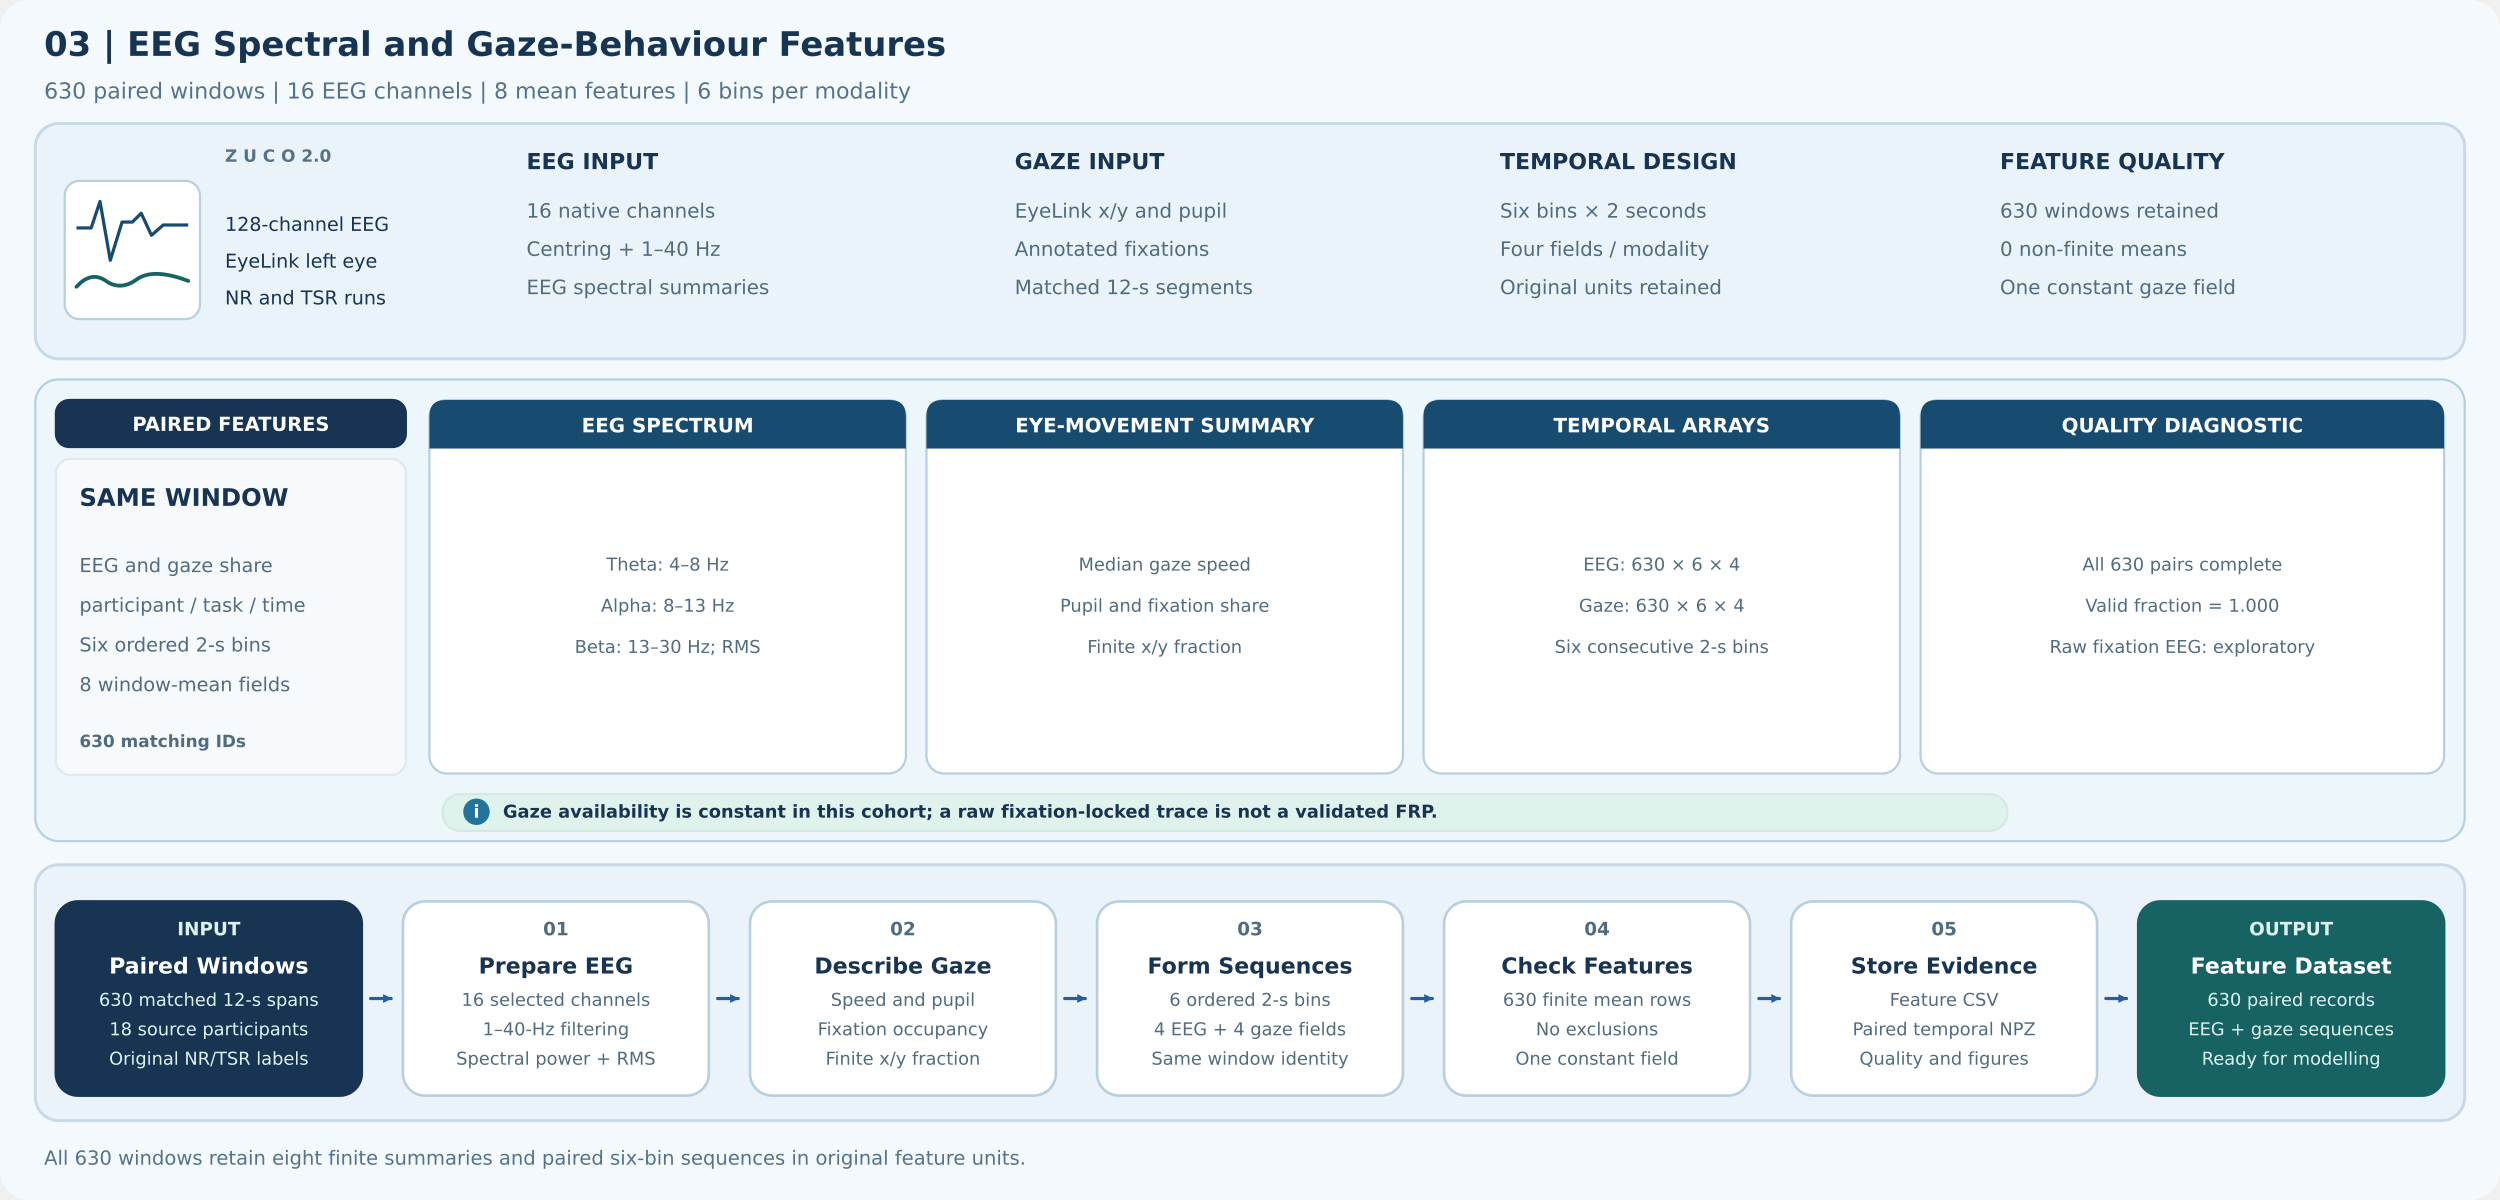
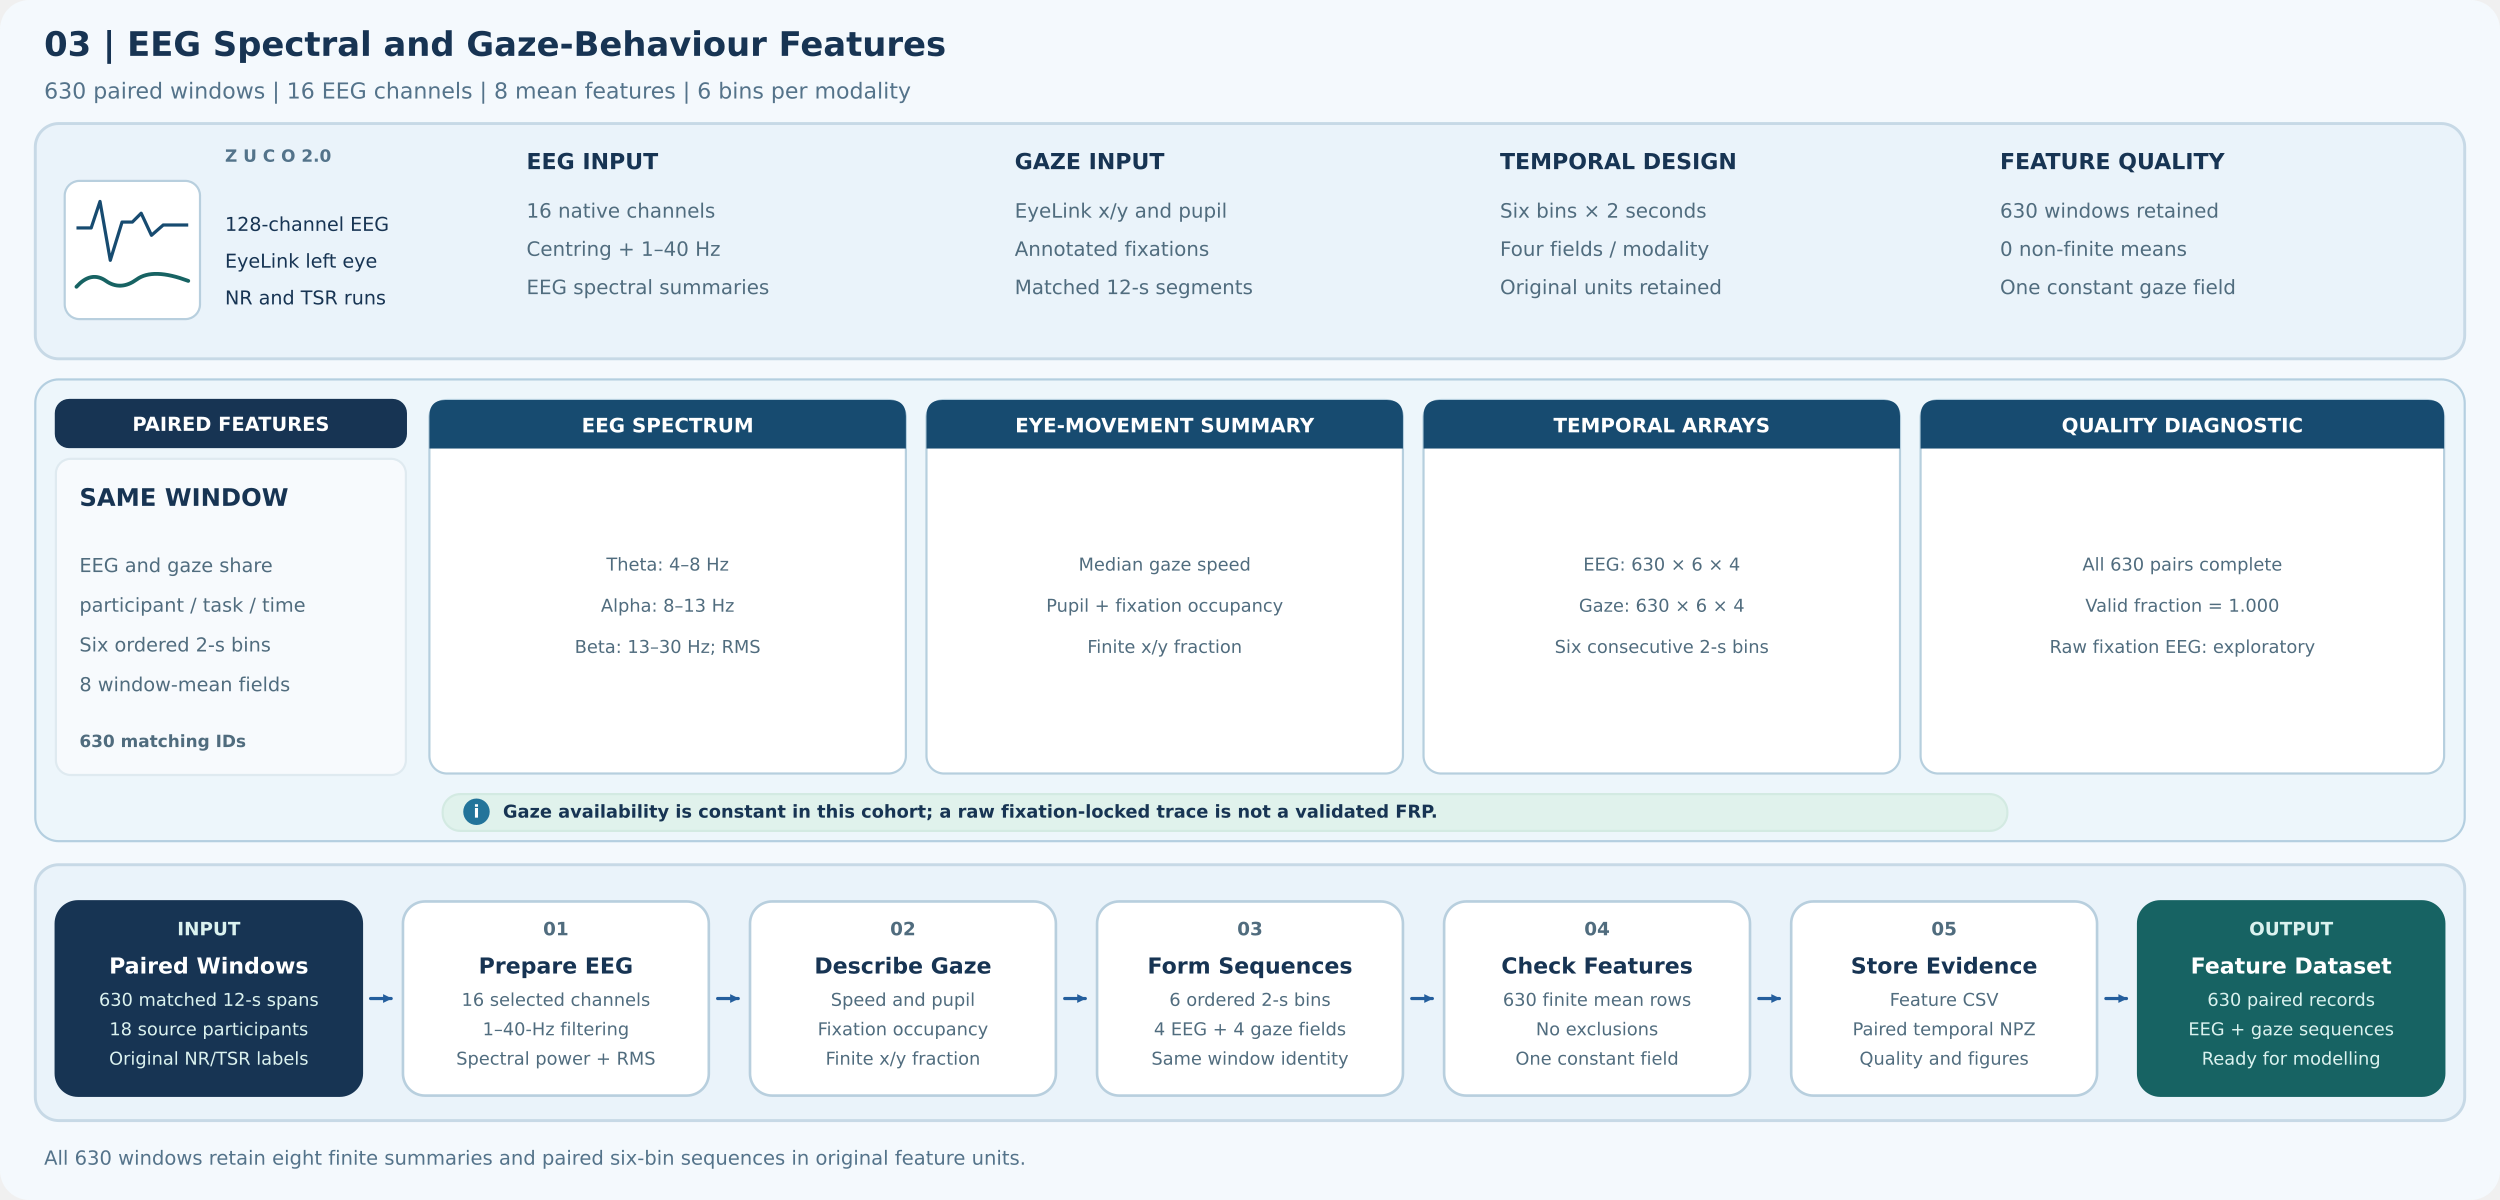
<svg xmlns="http://www.w3.org/2000/svg" width="1700" height="816" viewBox="0 0 1700 816" role="img" aria-labelledby="title desc">
  <defs>
    <marker id="arr" markerUnits="userSpaceOnUse" markerWidth="6" markerHeight="6" refX="5.5" refY="3" orient="auto">
      <path d="M0 0 L6 3 L0 6 Z" fill="#245E9D" />
    </marker>
    <style>text { font-family: DejaVu Sans, Arial, sans-serif; font-weight: 400; }
.figure-title { font-size:23px; font-weight:700; fill:#173453; }
.subtitle { font-size:15px; fill:#54738A; }
.source-heading { font-size:11.5px; font-weight:700; fill:#53738A; }
.source-label { font-size:13px; fill:#173453; }
.context-heading { font-size:15px; font-weight:700; fill:#173453; }
.context-body { font-size:13.5px; fill:#506C7E; }
.section-label { font-size:13.2px; font-weight:700; fill:#FFFFFF; }
.focus-heading { font-size:16.5px; font-weight:700; fill:#173453; }
.focus-body { font-size:13.1px; fill:#506C7E; }
.qualification { font-size:11.5px; font-weight:700; fill:#506C7E; }
.card-heading { font-size:13.5px; font-weight:700; fill:#FFFFFF; }
.card-body { font-size:12.1px; fill:#506C7E; }
.chart-label { font-size:11.8px; fill:#506C7E; }
.scientific-note { font-size:12.1px; font-weight:700; fill:#173453; }
.workflow-id { font-size:12.5px; font-weight:700; fill:#506C7E; }
.workflow-heading { font-size:15px; font-weight:700; fill:#173453; }
.workflow-body { font-size:12.1px; fill:#506C7E; }
.terminal-id { font-size:12.5px; font-weight:700; fill:#DBF2EF; }
.terminal-heading { font-size:15px; font-weight:700; fill:#FFFFFF; }
.terminal-body { font-size:12.1px; fill:#DBF2EF; }
.footer { font-size:13.3px; fill:#54738A; }
.info-mark { font-size:12px; font-weight:700; fill:#FFFFFF; }</style>
  </defs>
  <rect id="canvas" x="0" y="0" width="1700" height="816" rx="20" fill="#F4F9FD" />
  <g id="band-0-header">
    <text id="text-001" x="30" y="38" class="figure-title" data-container="canvas">03 | EEG Spectral and Gaze-Behaviour Features</text>
    <text id="text-002" x="30" y="67" class="subtitle" data-container="canvas">630 paired windows | 16 EEG channels | 8 mean features | 6 bins per modality</text>
  </g>
  <g id="band-1-context">
    <rect id="context-container" x="24" y="84" width="1652" height="160" rx="16" fill="#EAF3FA" stroke="#C7D9E6" stroke-width="2" />
    <g id="source-schematic" data-slot="replace-for-actual-data-source">
      <g id="paired-signal-icon">
        <rect x="44" y="123" width="92" height="94" rx="10" fill="#FFFFFF" stroke="#B8CFDE" stroke-width="1.5" />
        <path d="M52 155 L62 155 L68 137 L75 177 L83 151 L90 151 L96 145 L103 160 L111 153 L128 153" fill="none" stroke="#174B70" stroke-width="2.2" stroke-linejoin="round" />
        <path d="M52 195 Q62 184 72 191 T93 190 T128 191" fill="none" stroke="#176363" stroke-width="2.6" stroke-linecap="round" />
      </g>
      <text id="text-003" x="153" y="110" class="source-heading" data-container="context-container">Z U C O   2.0</text>
      <text id="text-004" x="153" y="157" class="source-label" data-container="context-container">128-channel EEG</text>
      <text id="text-005" x="153" y="182" class="source-label" data-container="context-container">EyeLink left eye</text>
      <text id="text-006" x="153" y="207" class="source-label" data-container="context-container">NR and TSR runs</text>
    </g>
    <g id="context-module-1">
      <text id="text-007" x="358" y="115" class="context-heading" data-container="context-container">EEG INPUT</text>
      <text id="text-008" x="358" y="148" class="context-body" data-container="context-container">16 native channels</text>
      <text id="text-009" x="358" y="174" class="context-body" data-container="context-container">Centring + 1–40 Hz</text>
      <text id="text-010" x="358" y="200" class="context-body" data-container="context-container">EEG spectral summaries</text>
    </g>
    <g id="context-module-2">
      <text id="text-011" x="690" y="115" class="context-heading" data-container="context-container">GAZE INPUT</text>
      <text id="text-012" x="690" y="148" class="context-body" data-container="context-container">EyeLink x/y and pupil</text>
      <text id="text-013" x="690" y="174" class="context-body" data-container="context-container">Annotated fixations</text>
      <text id="text-014" x="690" y="200" class="context-body" data-container="context-container">Matched 12-s segments</text>
    </g>
    <g id="context-module-3">
      <text id="text-015" x="1020" y="115" class="context-heading" data-container="context-container">TEMPORAL DESIGN</text>
      <text id="text-016" x="1020" y="148" class="context-body" data-container="context-container">Six bins × 2 seconds</text>
      <text id="text-017" x="1020" y="174" class="context-body" data-container="context-container">Four fields / modality</text>
      <text id="text-018" x="1020" y="200" class="context-body" data-container="context-container">Original units retained</text>
    </g>
    <g id="context-module-4">
      <text id="text-019" x="1360" y="115" class="context-heading" data-container="context-container">FEATURE QUALITY</text>
      <text id="text-020" x="1360" y="148" class="context-body" data-container="context-container">630 windows retained</text>
      <text id="text-021" x="1360" y="174" class="context-body" data-container="context-container">0 non-finite means</text>
      <text id="text-022" x="1360" y="200" class="context-body" data-container="context-container">One constant gaze field</text>
    </g>
  </g>
  <g id="band-2-analysis">
    <rect id="analysis-container" x="24" y="258" width="1652" height="314" rx="16" fill="#EDF6FB" stroke="#B4CFE0" stroke-width="1.5" />
    <g id="analysis-focus">
      <rect id="section-label-box" x="38" y="272" width="238" height="32" rx="9" fill="#173453" stroke="#173453" stroke-width="1.5" />
      <text id="text-023" x="157" y="293" class="section-label" text-anchor="middle" data-container="section-label-box">PAIRED FEATURES</text>
      <rect id="focus-card" x="38" y="312" width="238" height="215" rx="10" fill="#F7FAFD" stroke="#DFEAF0" stroke-width="1.5" />
      <text id="text-024" x="54" y="344" class="focus-heading" data-container="focus-card">SAME WINDOW</text>
      <text id="text-025" x="54" y="389" class="focus-body" data-container="focus-card">EEG and gaze share</text>
      <text id="text-026" x="54" y="416" class="focus-body" data-container="focus-card">participant / task / time</text>
      <text id="text-027" x="54" y="443" class="focus-body" data-container="focus-card">Six ordered 2-s bins</text>
      <text id="text-028" x="54" y="470" class="focus-body" data-container="focus-card">8 window-mean fields</text>
      <text id="text-029" x="54" y="508" class="qualification" data-container="focus-card">630 matching IDs</text>
    </g>
    <g id="evidence-panel-1">
      <rect id="evidence-card-1" x="292" y="272" width="324" height="254" rx="12" fill="#FFFFFF" stroke="#B6CFDE" stroke-width="1.5" />
      <path id="evidence-header-1" d="M303 272 H605 Q616 272 616 283 V305 H292 V283 Q292 272 303 272 Z" fill="#174B70" />
      <text id="text-030" x="454.0" y="294" class="card-heading" text-anchor="middle" data-container="evidence-card-1">EEG SPECTRUM</text>
      <g id="evidence-content-1" data-slot="scientific-content">
        <text id="text-031" x="454.0" y="388" class="card-body" text-anchor="middle" data-container="evidence-card-1">Theta: 4–8 Hz</text>
        <text id="text-032" x="454.0" y="416" class="card-body" text-anchor="middle" data-container="evidence-card-1">Alpha: 8–13 Hz</text>
        <text id="text-033" x="454.0" y="444" class="card-body" text-anchor="middle" data-container="evidence-card-1">Beta: 13–30 Hz; RMS</text>
      </g>
    </g>
    <g id="evidence-panel-2">
      <rect id="evidence-card-2" x="630" y="272" width="324" height="254" rx="12" fill="#FFFFFF" stroke="#B6CFDE" stroke-width="1.5" />
      <path id="evidence-header-2" d="M641 272 H943 Q954 272 954 283 V305 H630 V283 Q630 272 641 272 Z" fill="#174B70" />
      <text id="text-034" x="792.0" y="294" class="card-heading" text-anchor="middle" data-container="evidence-card-2">EYE-MOVEMENT SUMMARY</text>
      <g id="evidence-content-2" data-slot="scientific-content">
        <text id="text-035" x="792.0" y="388" class="card-body" text-anchor="middle" data-container="evidence-card-2">Median gaze speed</text>
-         <text id="text-036" x="792.0" y="416" class="card-body" text-anchor="middle" data-container="evidence-card-2">Pupil and fixation share</text>
+         <text id="text-036" x="792.0" y="416" class="card-body" text-anchor="middle" data-container="evidence-card-2">Pupil + fixation occupancy</text>
        <text id="text-037" x="792.0" y="444" class="card-body" text-anchor="middle" data-container="evidence-card-2">Finite x/y fraction</text>
      </g>
    </g>
    <g id="evidence-panel-3">
      <rect id="evidence-card-3" x="968" y="272" width="324" height="254" rx="12" fill="#FFFFFF" stroke="#B6CFDE" stroke-width="1.5" />
      <path id="evidence-header-3" d="M979 272 H1281 Q1292 272 1292 283 V305 H968 V283 Q968 272 979 272 Z" fill="#174B70" />
      <text id="text-038" x="1130.0" y="294" class="card-heading" text-anchor="middle" data-container="evidence-card-3">TEMPORAL ARRAYS</text>
      <g id="evidence-content-3" data-slot="scientific-content">
        <text id="text-039" x="1130.0" y="388" class="card-body" text-anchor="middle" data-container="evidence-card-3">EEG: 630 × 6 × 4</text>
        <text id="text-040" x="1130.0" y="416" class="card-body" text-anchor="middle" data-container="evidence-card-3">Gaze: 630 × 6 × 4</text>
        <text id="text-041" x="1130.0" y="444" class="card-body" text-anchor="middle" data-container="evidence-card-3">Six consecutive 2-s bins</text>
      </g>
    </g>
    <g id="evidence-panel-4">
      <rect id="evidence-card-4" x="1306" y="272" width="356" height="254" rx="12" fill="#FFFFFF" stroke="#B6CFDE" stroke-width="1.5" />
      <path id="evidence-header-4" d="M1317 272 H1651 Q1662 272 1662 283 V305 H1306 V283 Q1306 272 1317 272 Z" fill="#174B70" />
      <text id="text-042" x="1484.0" y="294" class="card-heading" text-anchor="middle" data-container="evidence-card-4">QUALITY DIAGNOSTIC</text>
      <g id="evidence-content-4" data-slot="scientific-content">
        <text id="text-043" x="1484.0" y="388" class="card-body" text-anchor="middle" data-container="evidence-card-4">All 630 pairs complete</text>
        <text id="text-044" x="1484.0" y="416" class="card-body" text-anchor="middle" data-container="evidence-card-4">Valid fraction = 1.000</text>
        <text id="text-045" x="1484.0" y="444" class="card-body" text-anchor="middle" data-container="evidence-card-4">Raw fixation EEG: exploratory</text>
      </g>
    </g>
    <g id="optional-scientific-note" data-optional="true">
      <rect id="note-strip" x="301" y="540" width="1064" height="25" rx="12" fill="#E0F2EC" stroke="#D3EAE2" stroke-width="1.5" />
      <circle cx="324" cy="552" r="9" fill="#23749A" />
      <text id="text-046" x="324" y="556" class="info-mark" text-anchor="middle">i</text>
      <text id="text-047" x="342" y="556" class="scientific-note" data-container="note-strip">Gaze availability is constant in this cohort; a raw fixation-locked trace is not a validated FRP.</text>
    </g>
  </g>
  <g id="band-3-workflow">
    <rect id="workflow-container" x="24" y="588" width="1652" height="174" rx="16" fill="#EAF3FA" stroke="#C7D9E6" stroke-width="2" />
    <g id="workflow-input">
      <rect id="workflow-node-0" x="38" y="613" width="208" height="132" rx="15" fill="#173453" stroke="#173453" stroke-width="1.8" />
      <text id="text-048" x="142" y="636" class="terminal-id" text-anchor="middle" data-container="workflow-node-0">INPUT</text>
      <text id="text-049" x="142" y="662" class="terminal-heading" text-anchor="middle" data-container="workflow-node-0">Paired Windows</text>
      <text id="text-050" x="142" y="684" class="terminal-body" text-anchor="middle" data-container="workflow-node-0">630 matched 12-s spans</text>
      <text id="text-051" x="142" y="704" class="terminal-body" text-anchor="middle" data-container="workflow-node-0">18 source participants</text>
      <text id="text-052" x="142" y="724" class="terminal-body" text-anchor="middle" data-container="workflow-node-0">Original NR/TSR labels</text>
    </g>
    <path id="workflow-connector-0" d="M252 679 H266" fill="none" stroke="#245E9D" stroke-width="2.2" stroke-linecap="round" marker-end="url(#arr)" />
    <g id="workflow-process-1">
      <rect id="workflow-node-1" x="274" y="613" width="208" height="132" rx="15" fill="#FFFFFF" stroke="#B8CFDE" stroke-width="1.8" />
      <text id="text-053" x="378" y="636" class="workflow-id" text-anchor="middle" data-container="workflow-node-1">01</text>
      <text id="text-054" x="378" y="662" class="workflow-heading" text-anchor="middle" data-container="workflow-node-1">Prepare EEG</text>
      <text id="text-055" x="378" y="684" class="workflow-body" text-anchor="middle" data-container="workflow-node-1">16 selected channels</text>
      <text id="text-056" x="378" y="704" class="workflow-body" text-anchor="middle" data-container="workflow-node-1">1–40-Hz filtering</text>
      <text id="text-057" x="378" y="724" class="workflow-body" text-anchor="middle" data-container="workflow-node-1">Spectral power + RMS</text>
    </g>
    <path id="workflow-connector-1" d="M488 679 H502" fill="none" stroke="#245E9D" stroke-width="2.2" stroke-linecap="round" marker-end="url(#arr)" />
    <g id="workflow-process-2">
      <rect id="workflow-node-2" x="510" y="613" width="208" height="132" rx="15" fill="#FFFFFF" stroke="#B8CFDE" stroke-width="1.8" />
      <text id="text-058" x="614" y="636" class="workflow-id" text-anchor="middle" data-container="workflow-node-2">02</text>
      <text id="text-059" x="614" y="662" class="workflow-heading" text-anchor="middle" data-container="workflow-node-2">Describe Gaze</text>
      <text id="text-060" x="614" y="684" class="workflow-body" text-anchor="middle" data-container="workflow-node-2">Speed and pupil</text>
      <text id="text-061" x="614" y="704" class="workflow-body" text-anchor="middle" data-container="workflow-node-2">Fixation occupancy</text>
      <text id="text-062" x="614" y="724" class="workflow-body" text-anchor="middle" data-container="workflow-node-2">Finite x/y fraction</text>
    </g>
    <path id="workflow-connector-2" d="M724 679 H738" fill="none" stroke="#245E9D" stroke-width="2.2" stroke-linecap="round" marker-end="url(#arr)" />
    <g id="workflow-process-3">
      <rect id="workflow-node-3" x="746" y="613" width="208" height="132" rx="15" fill="#FFFFFF" stroke="#B8CFDE" stroke-width="1.8" />
      <text id="text-063" x="850" y="636" class="workflow-id" text-anchor="middle" data-container="workflow-node-3">03</text>
      <text id="text-064" x="850" y="662" class="workflow-heading" text-anchor="middle" data-container="workflow-node-3">Form Sequences</text>
      <text id="text-065" x="850" y="684" class="workflow-body" text-anchor="middle" data-container="workflow-node-3">6 ordered 2-s bins</text>
      <text id="text-066" x="850" y="704" class="workflow-body" text-anchor="middle" data-container="workflow-node-3">4 EEG + 4 gaze fields</text>
      <text id="text-067" x="850" y="724" class="workflow-body" text-anchor="middle" data-container="workflow-node-3">Same window identity</text>
    </g>
    <path id="workflow-connector-3" d="M960 679 H974" fill="none" stroke="#245E9D" stroke-width="2.2" stroke-linecap="round" marker-end="url(#arr)" />
    <g id="workflow-process-4">
      <rect id="workflow-node-4" x="982" y="613" width="208" height="132" rx="15" fill="#FFFFFF" stroke="#B8CFDE" stroke-width="1.8" />
      <text id="text-068" x="1086" y="636" class="workflow-id" text-anchor="middle" data-container="workflow-node-4">04</text>
      <text id="text-069" x="1086" y="662" class="workflow-heading" text-anchor="middle" data-container="workflow-node-4">Check Features</text>
      <text id="text-070" x="1086" y="684" class="workflow-body" text-anchor="middle" data-container="workflow-node-4">630 finite mean rows</text>
      <text id="text-071" x="1086" y="704" class="workflow-body" text-anchor="middle" data-container="workflow-node-4">No exclusions</text>
      <text id="text-072" x="1086" y="724" class="workflow-body" text-anchor="middle" data-container="workflow-node-4">One constant field</text>
    </g>
    <path id="workflow-connector-4" d="M1196 679 H1210" fill="none" stroke="#245E9D" stroke-width="2.2" stroke-linecap="round" marker-end="url(#arr)" />
    <g id="workflow-process-5">
      <rect id="workflow-node-5" x="1218" y="613" width="208" height="132" rx="15" fill="#FFFFFF" stroke="#B8CFDE" stroke-width="1.8" />
      <text id="text-073" x="1322" y="636" class="workflow-id" text-anchor="middle" data-container="workflow-node-5">05</text>
      <text id="text-074" x="1322" y="662" class="workflow-heading" text-anchor="middle" data-container="workflow-node-5">Store Evidence</text>
      <text id="text-075" x="1322" y="684" class="workflow-body" text-anchor="middle" data-container="workflow-node-5">Feature CSV</text>
      <text id="text-076" x="1322" y="704" class="workflow-body" text-anchor="middle" data-container="workflow-node-5">Paired temporal NPZ</text>
      <text id="text-077" x="1322" y="724" class="workflow-body" text-anchor="middle" data-container="workflow-node-5">Quality and figures</text>
    </g>
    <path id="workflow-connector-5" d="M1432 679 H1446" fill="none" stroke="#245E9D" stroke-width="2.2" stroke-linecap="round" marker-end="url(#arr)" />
    <g id="workflow-output">
      <rect id="workflow-node-6" x="1454" y="613" width="208" height="132" rx="15" fill="#176363" stroke="#176363" stroke-width="1.8" />
      <text id="text-078" x="1558" y="636" class="terminal-id" text-anchor="middle" data-container="workflow-node-6">OUTPUT</text>
      <text id="text-079" x="1558" y="662" class="terminal-heading" text-anchor="middle" data-container="workflow-node-6">Feature Dataset</text>
      <text id="text-080" x="1558" y="684" class="terminal-body" text-anchor="middle" data-container="workflow-node-6">630 paired records</text>
      <text id="text-081" x="1558" y="704" class="terminal-body" text-anchor="middle" data-container="workflow-node-6">EEG + gaze sequences</text>
      <text id="text-082" x="1558" y="724" class="terminal-body" text-anchor="middle" data-container="workflow-node-6">Ready for modelling</text>
    </g>
  </g>
  <g id="band-4-summary">
    <text id="text-083" x="30" y="792" class="footer" data-container="canvas">All 630 windows retain eight finite summaries and paired six-bin sequences in original feature units.</text>
  </g>
</svg>
